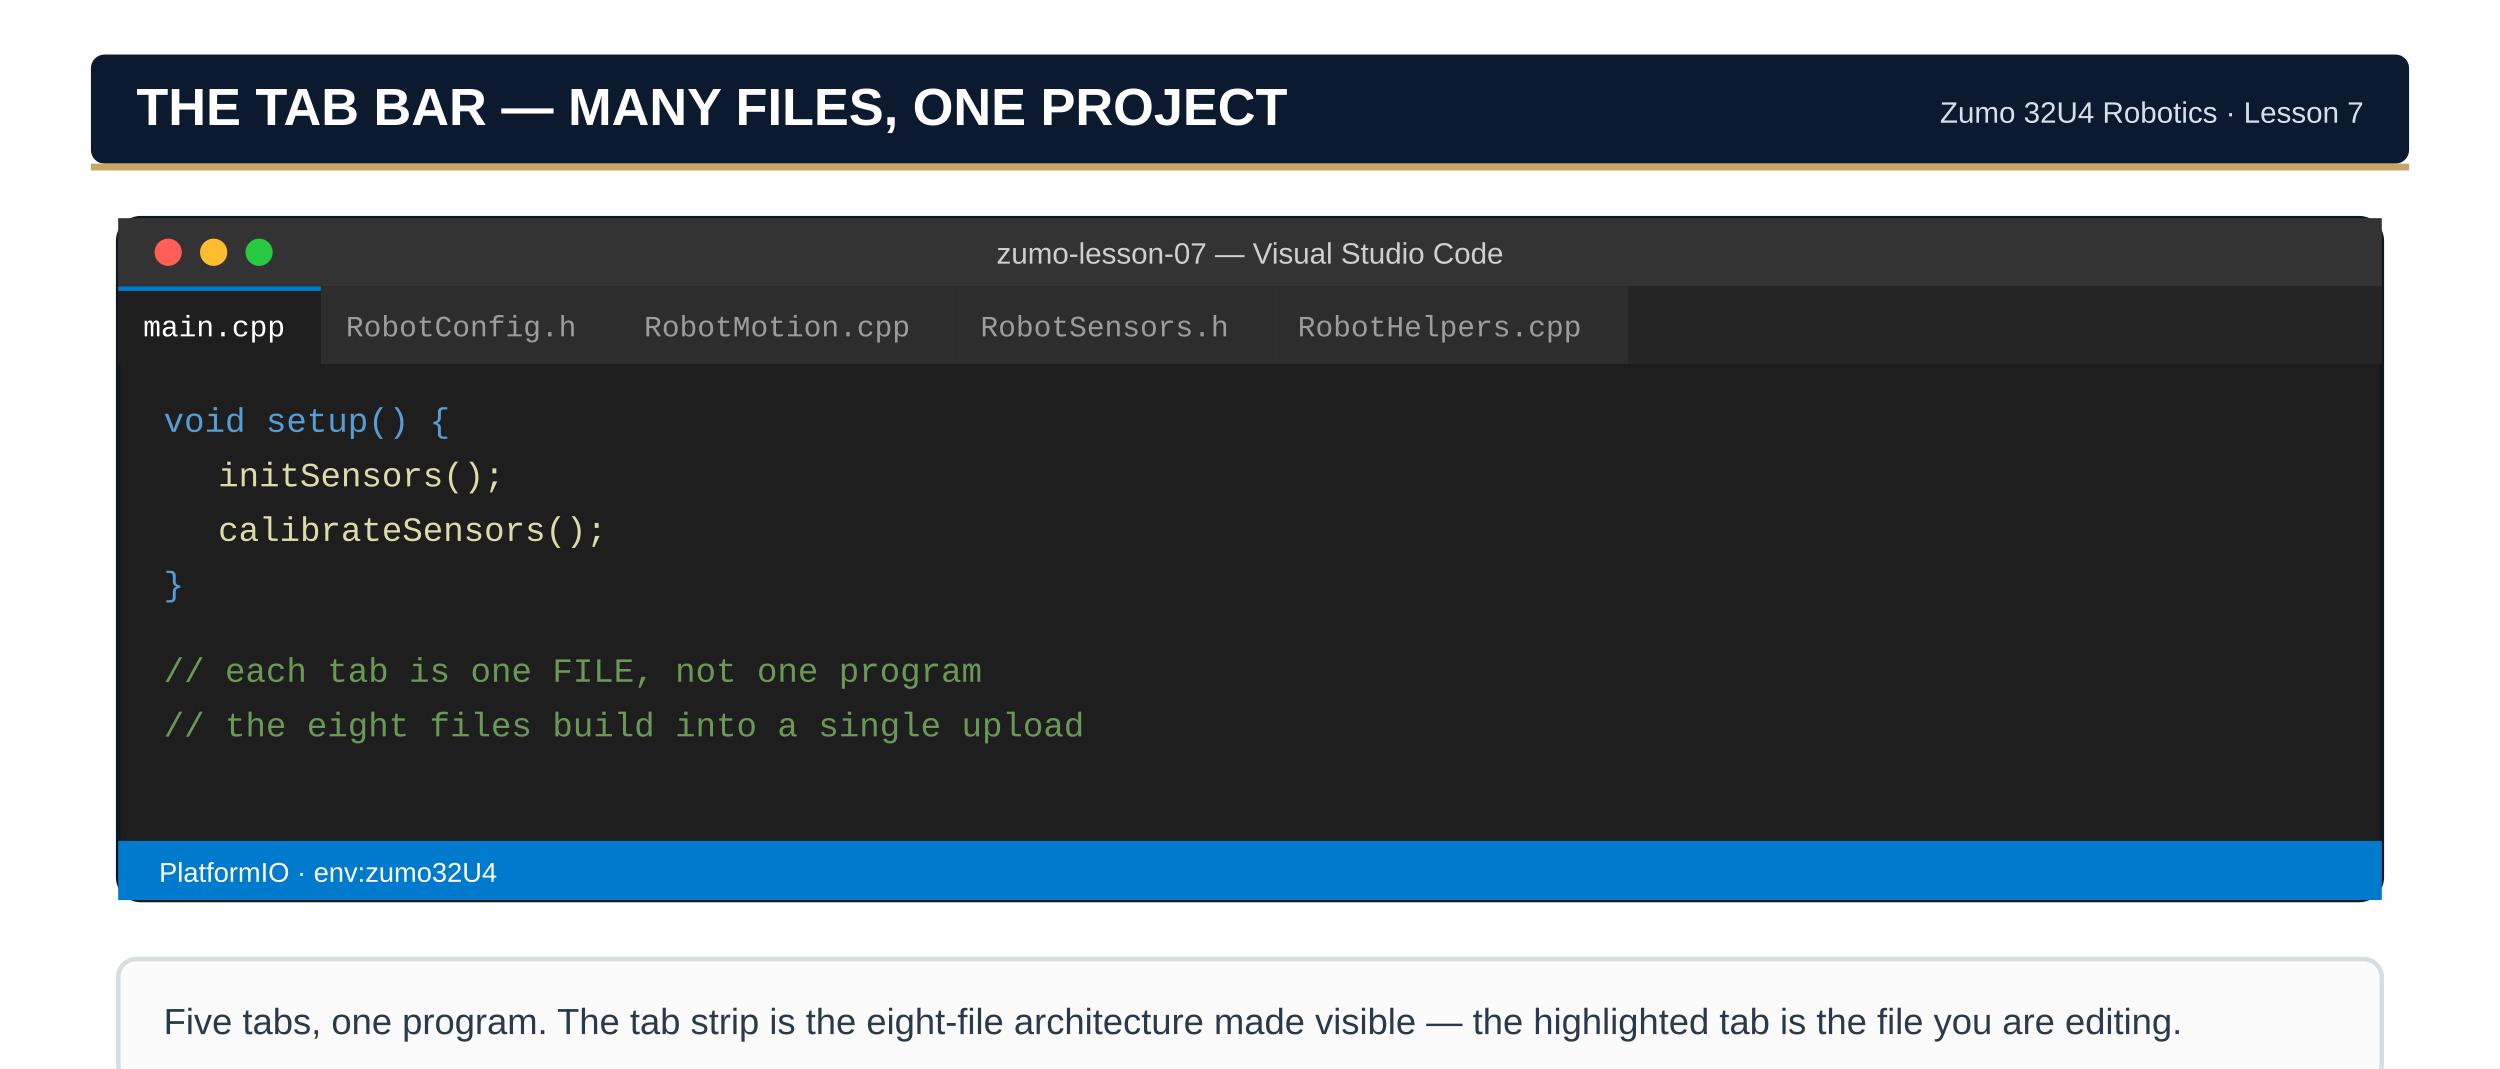
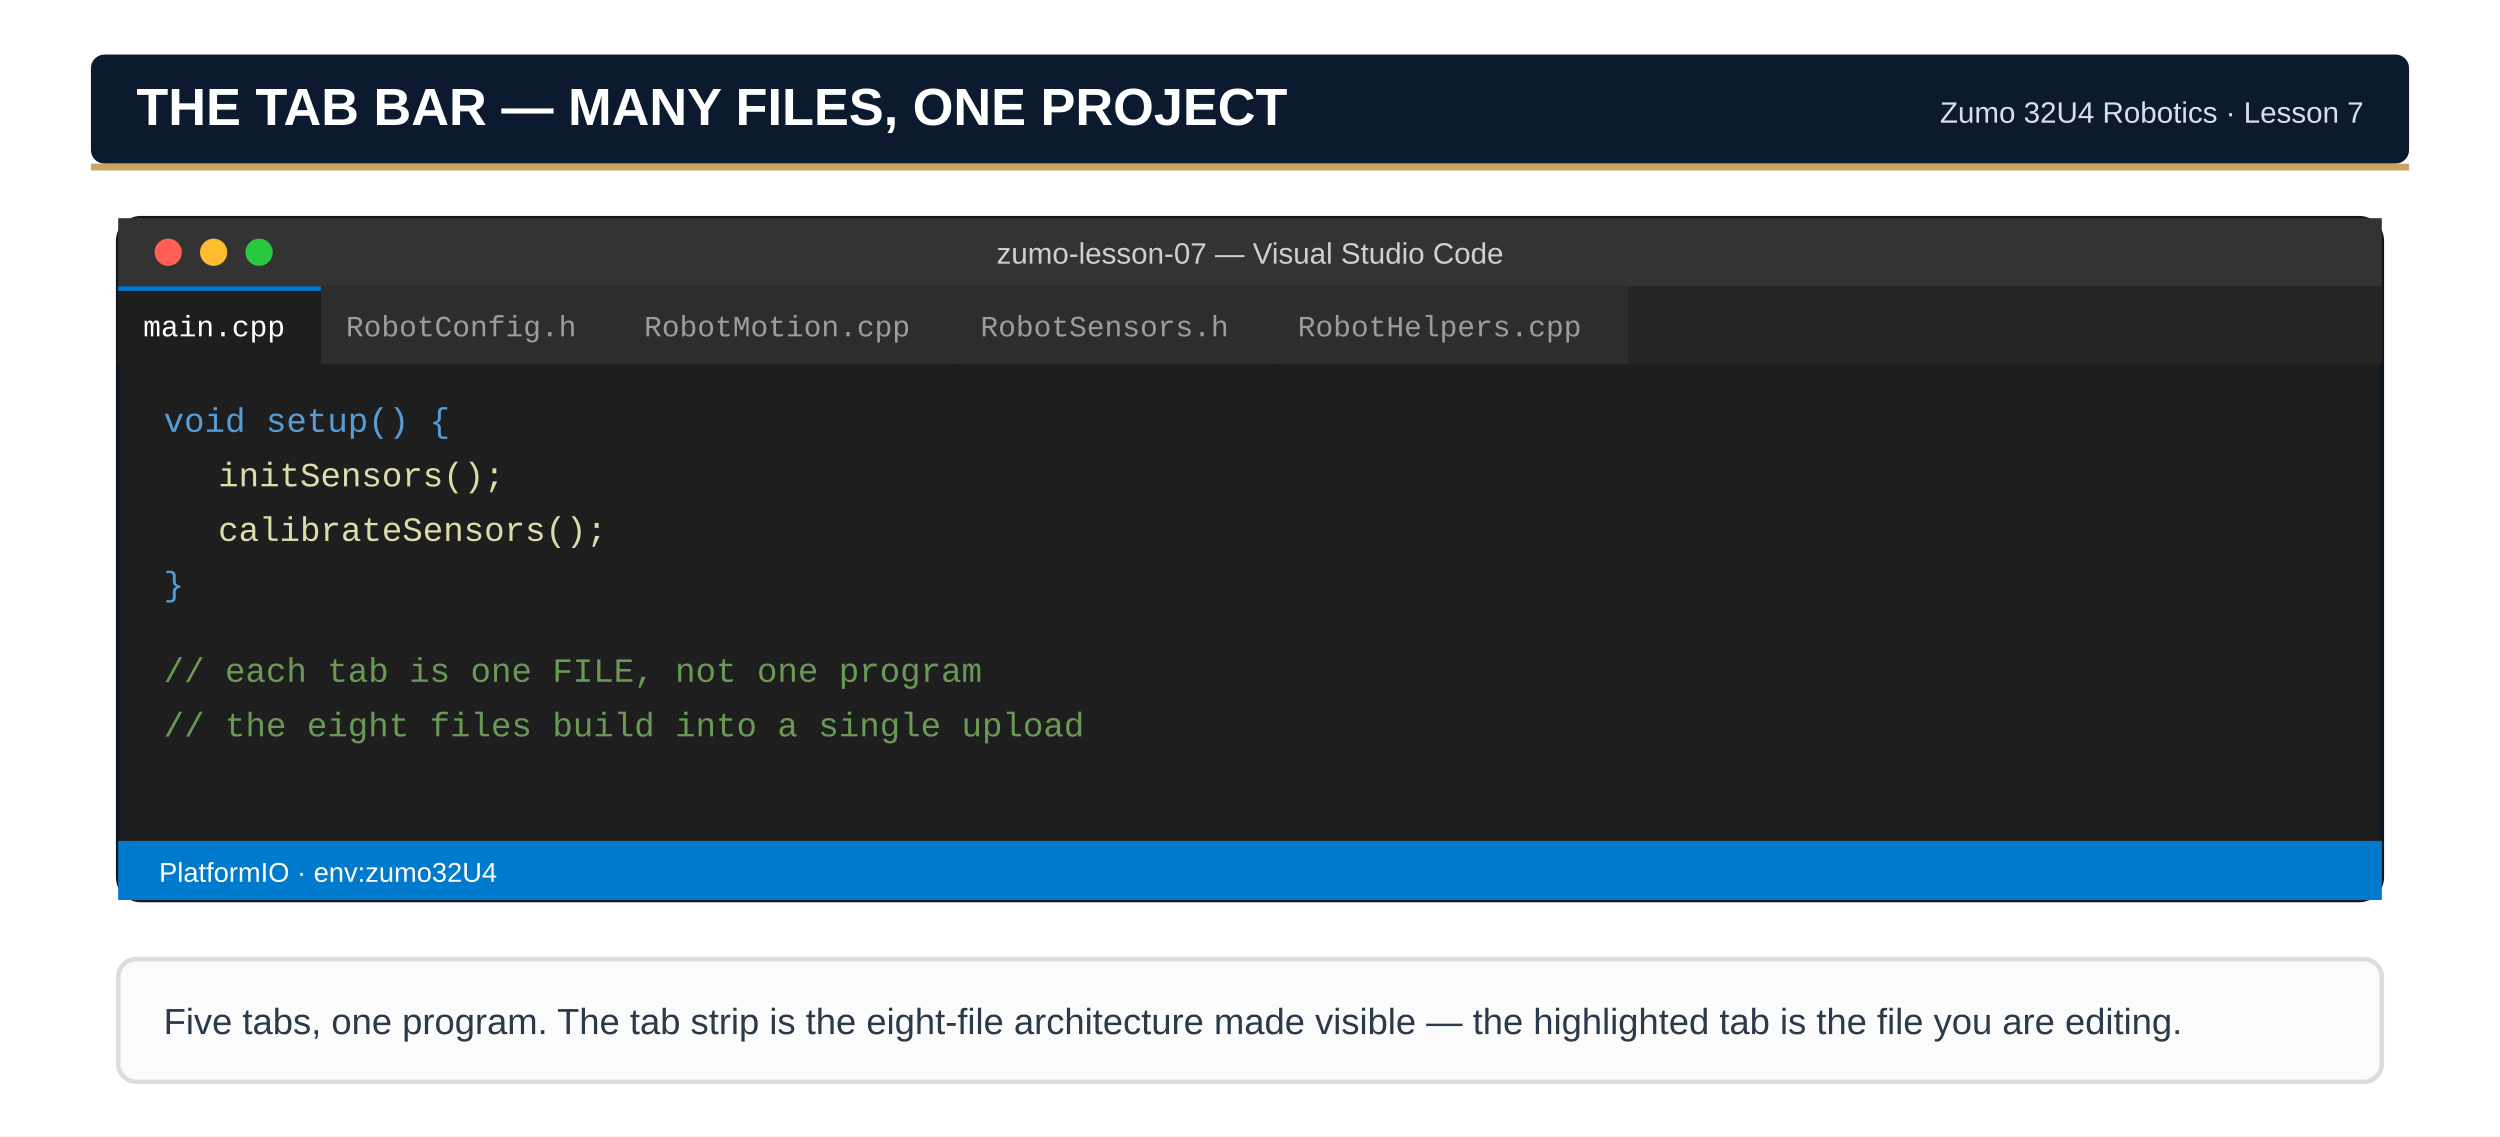
- <svg xmlns="http://www.w3.org/2000/svg" viewBox="0 0 1100 470" role="img" aria-labelledby="title desc" font-family="Arial, Helvetica, sans-serif">
-   <rect x="0" y="0" width="1100" height="470" fill="#FFFFFF" />
+ <svg xmlns="http://www.w3.org/2000/svg" viewBox="0 0 1100 500" role="img" aria-labelledby="title desc" font-family="Arial, Helvetica, sans-serif">
+   <rect x="0" y="0" width="1100" height="500" fill="#FFFFFF" />
  <rect x="40" y="24" width="1020" height="48" rx="6" fill="#0B1A2E" />
  <rect x="40" y="72" width="1020" height="3" fill="#C9A463" />
  <text x="60" y="55" fill="#FFFFFF" font-size="23" font-weight="700">THE TAB BAR — MANY FILES, ONE PROJECT</text>
  <text x="1040" y="54" fill="#D7E0EA" font-size="13" text-anchor="end">Zumo 32U4 Robotics · Lesson 7</text>
  <rect x="52" y="96" width="996" height="300" rx="10" fill="#1E1E1E" stroke="#0F1720" stroke-width="2" />
  <rect x="52" y="96" width="996" height="30" fill="#333333" />
  <circle cx="74" cy="111" r="6" fill="#FF5F57" />
  <circle cx="94" cy="111" r="6" fill="#FEBC2E" />
  <circle cx="114" cy="111" r="6" fill="#28C840" />
  <text x="550" y="116" fill="#CFCFCF" font-size="13" font-weight="400" text-anchor="middle">zumo-lesson-07 — Visual Studio Code</text>
  <rect x="52" y="370" width="996" height="26" fill="#007ACC" />
  <text x="70" y="388" fill="#FFFFFF" font-size="12" font-weight="400" text-anchor="start">PlatformIO · env:zumo32U4</text>
  <rect x="52" y="126" width="996" height="34" fill="#252526" />
  <rect x="52" y="126" width="89.2" height="34" fill="#1E1E1E" />
  <rect x="52" y="126" width="89.2" height="2" fill="#007ACC" />
  <text x="63" y="148" fill="#FFFFFF" font-family="Courier New, monospace" font-size="13" font-weight="400" xml:space="preserve">main.cpp</text>
  <rect x="141.2" y="126" width="131.2" height="34" fill="#2D2D2D" />
  <text x="152.2" y="148" fill="#9C9C9C" font-family="Courier New, monospace" font-size="13" font-weight="400" xml:space="preserve">RobotConfig.h</text>
  <rect x="272.4" y="126" width="148.0" height="34" fill="#2D2D2D" />
  <text x="283.4" y="148" fill="#9C9C9C" font-family="Courier New, monospace" font-size="13" font-weight="400" xml:space="preserve">RobotMotion.cpp</text>
  <rect x="420.4" y="126" width="139.6" height="34" fill="#2D2D2D" />
  <text x="431.4" y="148" fill="#9C9C9C" font-family="Courier New, monospace" font-size="13" font-weight="400" xml:space="preserve">RobotSensors.h</text>
  <rect x="560.0" y="126" width="156.4" height="34" fill="#2D2D2D" />
  <text x="571.0" y="148" fill="#9C9C9C" font-family="Courier New, monospace" font-size="13" font-weight="400" xml:space="preserve">RobotHelpers.cpp</text>
  <text x="72" y="190" fill="#569CD6" font-family="Courier New, monospace" font-size="15" font-weight="400" xml:space="preserve">void setup() {</text>
  <text x="96" y="214" fill="#DCDCAA" font-family="Courier New, monospace" font-size="15" font-weight="400" xml:space="preserve">initSensors();</text>
  <text x="96" y="238" fill="#DCDCAA" font-family="Courier New, monospace" font-size="15" font-weight="400" xml:space="preserve">calibrateSensors();</text>
  <text x="72" y="262" fill="#569CD6" font-family="Courier New, monospace" font-size="15" font-weight="400" xml:space="preserve">}</text>
  <text x="72" y="300" fill="#6A9955" font-family="Courier New, monospace" font-size="15" font-weight="400" xml:space="preserve">// each tab is one FILE, not one program</text>
  <text x="72" y="324" fill="#6A9955" font-family="Courier New, monospace" font-size="15" font-weight="400" xml:space="preserve">// the eight files build into a single upload</text>
  <rect x="52" y="422" width="996" height="54" rx="8" fill="#FBFBFC" stroke="#D8DDE2" stroke-width="2" />
  <text x="72" y="455" fill="#2B3A4A" font-size="16" font-weight="400" text-anchor="start">Five tabs, one program. The tab strip is the eight-file architecture made visible — the highlighted tab is the file you are editing.</text>
</svg>
